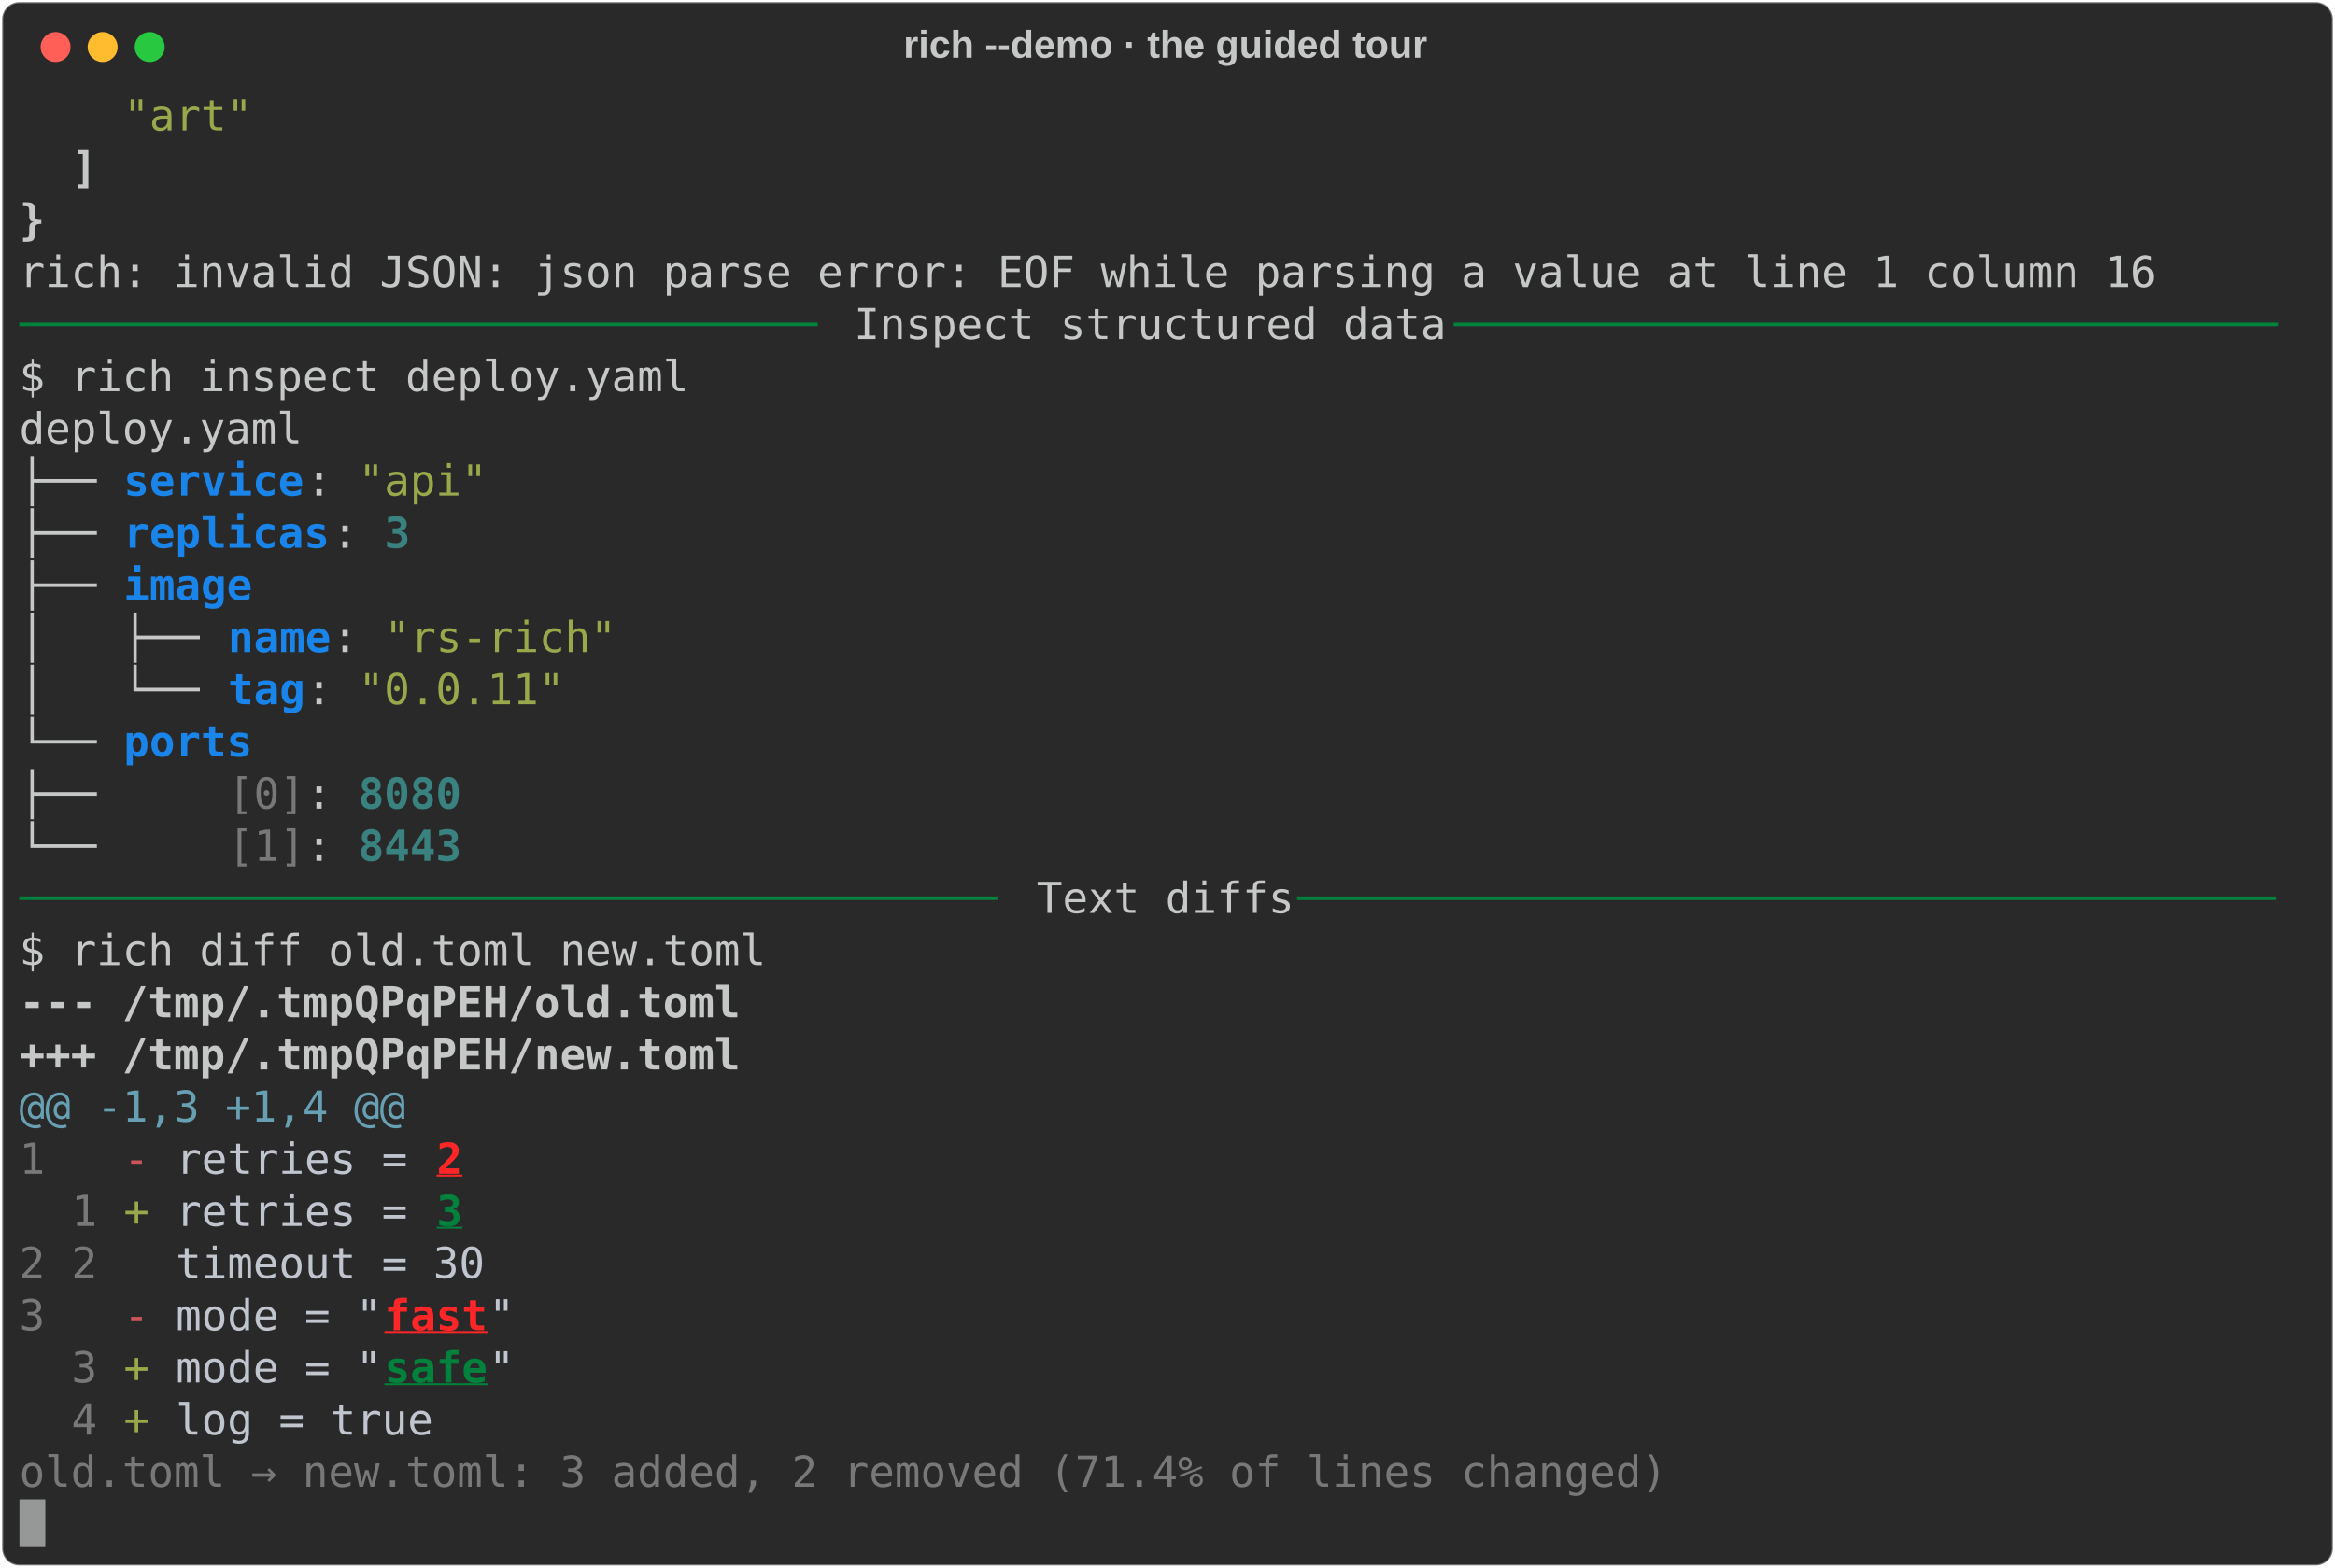
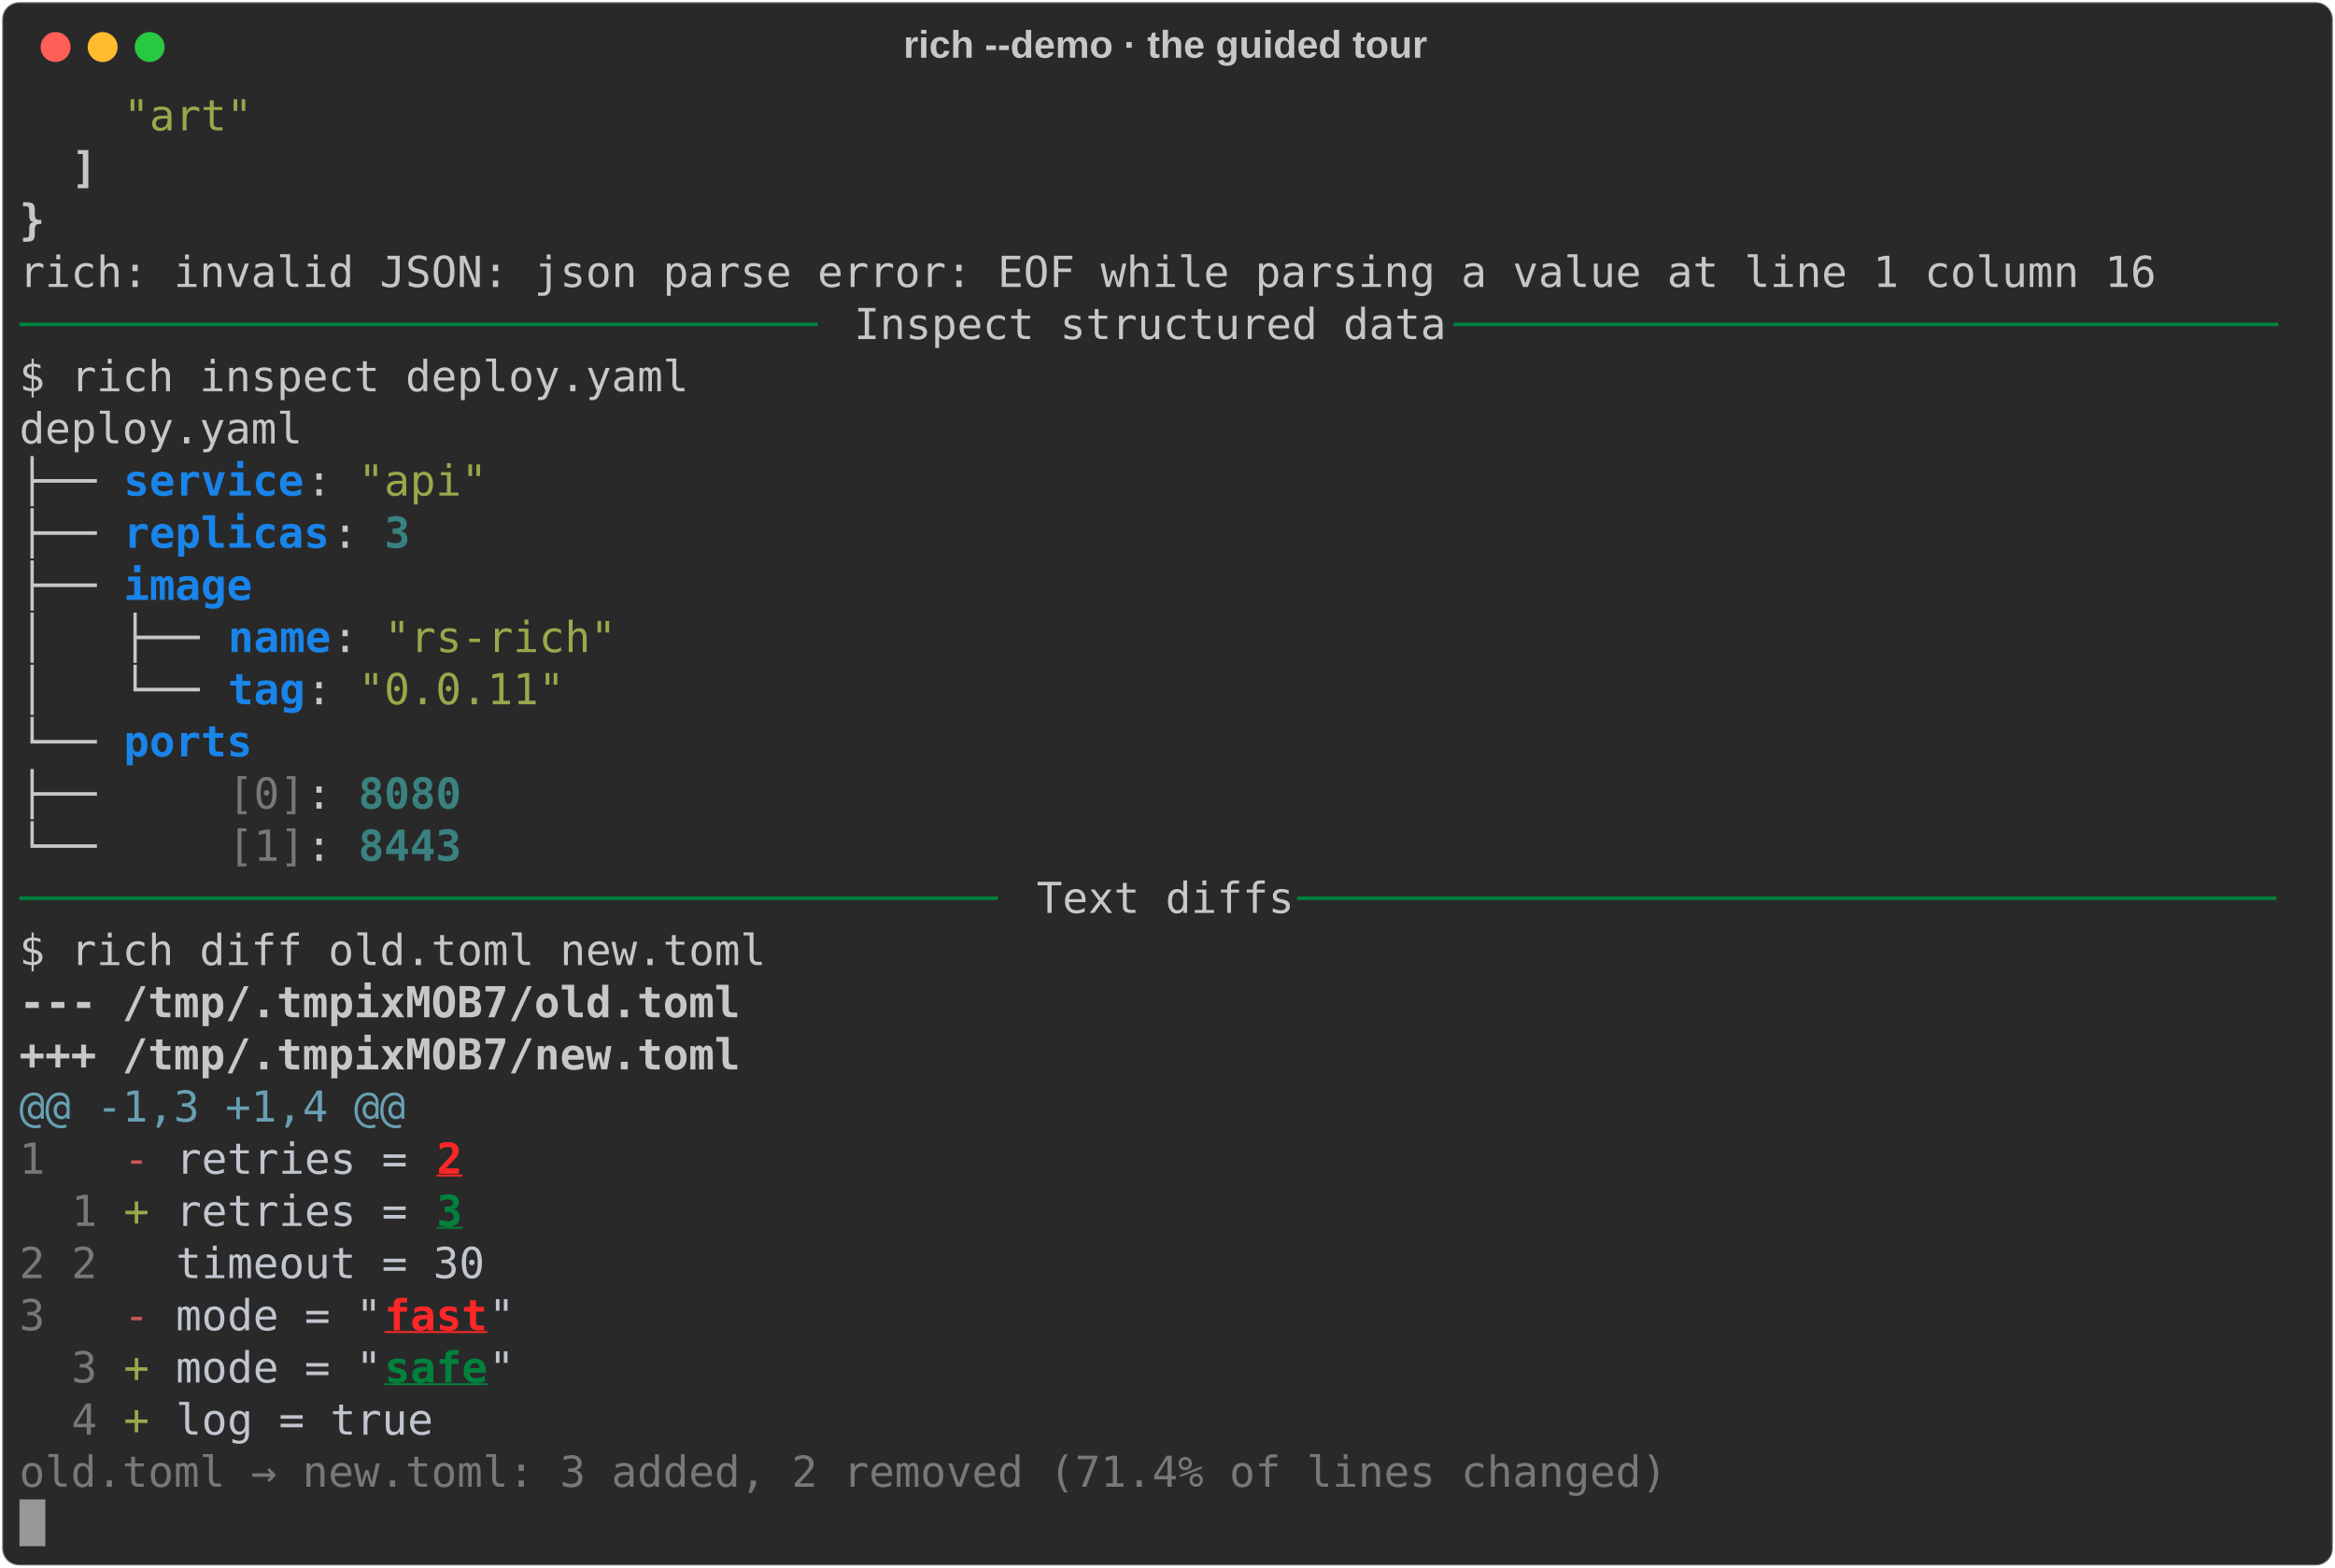
<svg xmlns="http://www.w3.org/2000/svg" class="rich-terminal" viewBox="0 0 1092 733.2">
  <style>

    @font-face {
        font-family: "Fira Code";
        src: local("FiraCode-Regular"),
                url("https://cdnjs.cloudflare.com/ajax/libs/firacode/6.2.0/woff2/FiraCode-Regular.woff2") format("woff2"),
                url("https://cdnjs.cloudflare.com/ajax/libs/firacode/6.2.0/woff/FiraCode-Regular.woff") format("woff");
        font-style: normal;
        font-weight: 400;
    }
    @font-face {
        font-family: "Fira Code";
        src: local("FiraCode-Bold"),
                url("https://cdnjs.cloudflare.com/ajax/libs/firacode/6.2.0/woff2/FiraCode-Bold.woff2") format("woff2"),
                url("https://cdnjs.cloudflare.com/ajax/libs/firacode/6.2.0/woff/FiraCode-Bold.woff") format("woff");
        font-style: bold;
        font-weight: 700;
    }

    .rich-record-matrix {
        font-family: Fira Code, monospace;
        font-size: 20px;
        line-height: 24.4px;
        font-variant-east-asian: full-width;
    }

    .rich-record-title {
        font-size: 18px;
        font-weight: bold;
        font-family: arial;
    }

    .rich-record-r1 { fill: #c5c8c6 }
.rich-record-r2 { fill: #98a84b }
.rich-record-r3 { fill: #c5c8c6;font-weight: bold }
.rich-record-r4 { fill: #00823d }
.rich-record-r5 { fill: #1984e9;font-weight: bold }
.rich-record-r6 { fill: #398280;font-weight: bold }
.rich-record-r7 { fill: #777877 }
.rich-record-r8 { fill: #68a0b3 }
.rich-record-r9 { fill: #cc555a }
.rich-record-r10 { fill: #c0c5ce }
.rich-record-r11 { fill: #ff2627;font-weight: bold;text-decoration: underline; }
.rich-record-r12 { fill: #00823d;font-weight: bold;text-decoration: underline; }
    </style>
  <defs>
    <clipPath id="rich-record-clip-terminal">
      <rect x="0" y="0" width="1072.6" height="682.2" />
    </clipPath>
    <clipPath id="rich-record-line-0">
      <rect x="0" y="1.5" width="1073.6" height="24.65" />
    </clipPath>
    <clipPath id="rich-record-line-1">
      <rect x="0" y="25.9" width="1073.6" height="24.65" />
    </clipPath>
    <clipPath id="rich-record-line-2">
      <rect x="0" y="50.3" width="1073.6" height="24.65" />
    </clipPath>
    <clipPath id="rich-record-line-3">
      <rect x="0" y="74.7" width="1073.6" height="24.65" />
    </clipPath>
    <clipPath id="rich-record-line-4">
      <rect x="0" y="99.1" width="1073.6" height="24.65" />
    </clipPath>
    <clipPath id="rich-record-line-5">
      <rect x="0" y="123.5" width="1073.6" height="24.65" />
    </clipPath>
    <clipPath id="rich-record-line-6">
      <rect x="0" y="147.9" width="1073.6" height="24.65" />
    </clipPath>
    <clipPath id="rich-record-line-7">
      <rect x="0" y="172.3" width="1073.6" height="24.65" />
    </clipPath>
    <clipPath id="rich-record-line-8">
      <rect x="0" y="196.7" width="1073.6" height="24.65" />
    </clipPath>
    <clipPath id="rich-record-line-9">
      <rect x="0" y="221.1" width="1073.6" height="24.65" />
    </clipPath>
    <clipPath id="rich-record-line-10">
      <rect x="0" y="245.5" width="1073.6" height="24.65" />
    </clipPath>
    <clipPath id="rich-record-line-11">
      <rect x="0" y="269.9" width="1073.6" height="24.65" />
    </clipPath>
    <clipPath id="rich-record-line-12">
      <rect x="0" y="294.3" width="1073.6" height="24.65" />
    </clipPath>
    <clipPath id="rich-record-line-13">
      <rect x="0" y="318.7" width="1073.6" height="24.65" />
    </clipPath>
    <clipPath id="rich-record-line-14">
      <rect x="0" y="343.1" width="1073.6" height="24.65" />
    </clipPath>
    <clipPath id="rich-record-line-15">
      <rect x="0" y="367.5" width="1073.6" height="24.65" />
    </clipPath>
    <clipPath id="rich-record-line-16">
      <rect x="0" y="391.9" width="1073.6" height="24.65" />
    </clipPath>
    <clipPath id="rich-record-line-17">
      <rect x="0" y="416.3" width="1073.6" height="24.65" />
    </clipPath>
    <clipPath id="rich-record-line-18">
      <rect x="0" y="440.7" width="1073.6" height="24.65" />
    </clipPath>
    <clipPath id="rich-record-line-19">
      <rect x="0" y="465.1" width="1073.6" height="24.65" />
    </clipPath>
    <clipPath id="rich-record-line-20">
      <rect x="0" y="489.5" width="1073.6" height="24.65" />
    </clipPath>
    <clipPath id="rich-record-line-21">
      <rect x="0" y="513.9" width="1073.6" height="24.65" />
    </clipPath>
    <clipPath id="rich-record-line-22">
      <rect x="0" y="538.3" width="1073.6" height="24.65" />
    </clipPath>
    <clipPath id="rich-record-line-23">
      <rect x="0" y="562.7" width="1073.6" height="24.65" />
    </clipPath>
    <clipPath id="rich-record-line-24">
      <rect x="0" y="587.1" width="1073.6" height="24.65" />
    </clipPath>
    <clipPath id="rich-record-line-25">
      <rect x="0" y="611.5" width="1073.6" height="24.65" />
    </clipPath>
    <clipPath id="rich-record-line-26">
      <rect x="0" y="635.9" width="1073.6" height="24.65" />
    </clipPath>
  </defs>
  <rect fill="#292929" stroke="rgba(255,255,255,0.35)" stroke-width="1" x="1" y="1" width="1090" height="731.2" rx="8" />
  <text class="rich-record-title" fill="#c5c8c6" text-anchor="middle" x="545" y="27">rich --demo · the guided tour</text>
  <g transform="translate(26,22)">
    <circle cx="0" cy="0" r="7" fill="#ff5f57" />
    <circle cx="22" cy="0" r="7" fill="#febc2e" />
    <circle cx="44" cy="0" r="7" fill="#28c840" />
  </g>
  <g transform="translate(9, 41)" clip-path="url(#rich-record-clip-terminal)">
    <g class="rich-record-matrix">
      <text class="rich-record-r2" x="48.8" y="20" textLength="61" clip-path="url(#rich-record-line-0)">"art"</text>
      <text class="rich-record-r1" x="1073.6" y="20" textLength="12.2" clip-path="url(#rich-record-line-0)">
</text>
      <text class="rich-record-r3" x="24.4" y="44.4" textLength="12.2" clip-path="url(#rich-record-line-1)">]</text>
      <text class="rich-record-r1" x="1073.6" y="44.4" textLength="12.2" clip-path="url(#rich-record-line-1)">
</text>
      <text class="rich-record-r3" x="0" y="68.8" textLength="12.2" clip-path="url(#rich-record-line-2)">}</text>
      <text class="rich-record-r1" x="1073.6" y="68.8" textLength="12.2" clip-path="url(#rich-record-line-2)">
</text>
      <text class="rich-record-r1" x="0" y="93.2" textLength="1073.6" clip-path="url(#rich-record-line-3)">rich: invalid JSON: json parse error: EOF while parsing a value at line 1 column 16     </text>
      <text class="rich-record-r1" x="1073.6" y="93.2" textLength="12.2" clip-path="url(#rich-record-line-3)">
</text>
      <text class="rich-record-r4" x="0" y="117.6" textLength="390.4" clip-path="url(#rich-record-line-4)">─────────────────────────────── </text>
      <text class="rich-record-r1" x="390.4" y="117.6" textLength="280.6" clip-path="url(#rich-record-line-4)">Inspect structured data</text>
      <text class="rich-record-r4" x="671" y="117.6" textLength="402.6" clip-path="url(#rich-record-line-4)"> ────────────────────────────────</text>
      <text class="rich-record-r1" x="1073.6" y="117.6" textLength="12.2" clip-path="url(#rich-record-line-4)">
</text>
      <text class="rich-record-r1" x="0" y="142" textLength="1073.6" clip-path="url(#rich-record-line-5)">$ rich inspect deploy.yaml                                                              </text>
      <text class="rich-record-r1" x="1073.6" y="142" textLength="12.2" clip-path="url(#rich-record-line-5)">
</text>
      <text class="rich-record-r1" x="0" y="166.4" textLength="1073.6" clip-path="url(#rich-record-line-6)">deploy.yaml                                                                             </text>
      <text class="rich-record-r1" x="1073.6" y="166.4" textLength="12.2" clip-path="url(#rich-record-line-6)">
</text>
      <text class="rich-record-r1" x="0" y="190.8" textLength="48.8" clip-path="url(#rich-record-line-7)">├── </text>
      <text class="rich-record-r5" x="48.8" y="190.8" textLength="85.4" clip-path="url(#rich-record-line-7)">service</text>
      <text class="rich-record-r1" x="134.2" y="190.8" textLength="24.4" clip-path="url(#rich-record-line-7)">: </text>
      <text class="rich-record-r2" x="158.6" y="190.8" textLength="61" clip-path="url(#rich-record-line-7)">"api"</text>
      <text class="rich-record-r1" x="1073.6" y="190.8" textLength="12.2" clip-path="url(#rich-record-line-7)">
</text>
      <text class="rich-record-r1" x="0" y="215.2" textLength="48.8" clip-path="url(#rich-record-line-8)">├── </text>
      <text class="rich-record-r5" x="48.8" y="215.2" textLength="97.6" clip-path="url(#rich-record-line-8)">replicas</text>
      <text class="rich-record-r1" x="146.4" y="215.2" textLength="24.4" clip-path="url(#rich-record-line-8)">: </text>
      <text class="rich-record-r6" x="170.8" y="215.2" textLength="12.2" clip-path="url(#rich-record-line-8)">3</text>
      <text class="rich-record-r1" x="1073.6" y="215.2" textLength="12.2" clip-path="url(#rich-record-line-8)">
</text>
      <text class="rich-record-r1" x="0" y="239.6" textLength="48.8" clip-path="url(#rich-record-line-9)">├── </text>
      <text class="rich-record-r5" x="48.8" y="239.6" textLength="61" clip-path="url(#rich-record-line-9)">image</text>
      <text class="rich-record-r1" x="1073.6" y="239.6" textLength="12.2" clip-path="url(#rich-record-line-9)">
</text>
      <text class="rich-record-r1" x="0" y="264" textLength="97.6" clip-path="url(#rich-record-line-10)">│   ├── </text>
      <text class="rich-record-r5" x="97.6" y="264" textLength="48.8" clip-path="url(#rich-record-line-10)">name</text>
      <text class="rich-record-r1" x="146.4" y="264" textLength="24.4" clip-path="url(#rich-record-line-10)">: </text>
      <text class="rich-record-r2" x="170.8" y="264" textLength="109.8" clip-path="url(#rich-record-line-10)">"rs-rich"</text>
      <text class="rich-record-r1" x="1073.6" y="264" textLength="12.2" clip-path="url(#rich-record-line-10)">
</text>
      <text class="rich-record-r1" x="0" y="288.4" textLength="97.6" clip-path="url(#rich-record-line-11)">│   └── </text>
      <text class="rich-record-r5" x="97.6" y="288.4" textLength="36.6" clip-path="url(#rich-record-line-11)">tag</text>
      <text class="rich-record-r1" x="134.2" y="288.4" textLength="24.4" clip-path="url(#rich-record-line-11)">: </text>
      <text class="rich-record-r2" x="158.6" y="288.4" textLength="97.6" clip-path="url(#rich-record-line-11)">"0.0.11"</text>
      <text class="rich-record-r1" x="1073.6" y="288.4" textLength="12.2" clip-path="url(#rich-record-line-11)">
</text>
      <text class="rich-record-r1" x="0" y="312.8" textLength="48.8" clip-path="url(#rich-record-line-12)">└── </text>
      <text class="rich-record-r5" x="48.8" y="312.8" textLength="61" clip-path="url(#rich-record-line-12)">ports</text>
      <text class="rich-record-r1" x="1073.6" y="312.8" textLength="12.2" clip-path="url(#rich-record-line-12)">
</text>
      <text class="rich-record-r1" x="0" y="337.2" textLength="97.6" clip-path="url(#rich-record-line-13)">    ├── </text>
      <text class="rich-record-r7" x="97.6" y="337.2" textLength="36.6" clip-path="url(#rich-record-line-13)">[0]</text>
      <text class="rich-record-r1" x="134.2" y="337.2" textLength="24.4" clip-path="url(#rich-record-line-13)">: </text>
      <text class="rich-record-r6" x="158.6" y="337.2" textLength="48.8" clip-path="url(#rich-record-line-13)">8080</text>
      <text class="rich-record-r1" x="1073.6" y="337.2" textLength="12.2" clip-path="url(#rich-record-line-13)">
</text>
      <text class="rich-record-r1" x="0" y="361.6" textLength="97.6" clip-path="url(#rich-record-line-14)">    └── </text>
      <text class="rich-record-r7" x="97.6" y="361.6" textLength="36.6" clip-path="url(#rich-record-line-14)">[1]</text>
      <text class="rich-record-r1" x="134.2" y="361.6" textLength="24.4" clip-path="url(#rich-record-line-14)">: </text>
      <text class="rich-record-r6" x="158.6" y="361.6" textLength="48.8" clip-path="url(#rich-record-line-14)">8443</text>
      <text class="rich-record-r1" x="1073.6" y="361.6" textLength="12.2" clip-path="url(#rich-record-line-14)">
</text>
      <text class="rich-record-r4" x="0" y="386" textLength="475.8" clip-path="url(#rich-record-line-15)">────────────────────────────────────── </text>
      <text class="rich-record-r1" x="475.8" y="386" textLength="122" clip-path="url(#rich-record-line-15)">Text diffs</text>
      <text class="rich-record-r4" x="597.8" y="386" textLength="475.8" clip-path="url(#rich-record-line-15)"> ──────────────────────────────────────</text>
      <text class="rich-record-r1" x="1073.6" y="386" textLength="12.2" clip-path="url(#rich-record-line-15)">
</text>
      <text class="rich-record-r1" x="0" y="410.4" textLength="1073.6" clip-path="url(#rich-record-line-16)">$ rich diff old.toml new.toml                                                           </text>
      <text class="rich-record-r1" x="1073.6" y="410.4" textLength="12.2" clip-path="url(#rich-record-line-16)">
</text>
-       <text class="rich-record-r3" x="0" y="434.8" textLength="341.6" clip-path="url(#rich-record-line-17)">--- /tmp/.tmpQPqPEH/old.toml</text>
+       <text class="rich-record-r3" x="0" y="434.8" textLength="341.6" clip-path="url(#rich-record-line-17)">--- /tmp/.tmpixMOB7/old.toml</text>
      <text class="rich-record-r1" x="1073.6" y="434.8" textLength="12.2" clip-path="url(#rich-record-line-17)">
</text>
-       <text class="rich-record-r3" x="0" y="459.2" textLength="341.6" clip-path="url(#rich-record-line-18)">+++ /tmp/.tmpQPqPEH/new.toml</text>
+       <text class="rich-record-r3" x="0" y="459.2" textLength="341.6" clip-path="url(#rich-record-line-18)">+++ /tmp/.tmpixMOB7/new.toml</text>
      <text class="rich-record-r1" x="1073.6" y="459.2" textLength="12.2" clip-path="url(#rich-record-line-18)">
</text>
      <text class="rich-record-r8" x="0" y="483.6" textLength="183" clip-path="url(#rich-record-line-19)">@@ -1,3 +1,4 @@</text>
      <text class="rich-record-r1" x="1073.6" y="483.6" textLength="12.2" clip-path="url(#rich-record-line-19)">
</text>
      <text class="rich-record-r7" x="0" y="508" textLength="12.2" clip-path="url(#rich-record-line-20)">1</text>
      <text class="rich-record-r9" x="48.8" y="508" textLength="12.2" clip-path="url(#rich-record-line-20)">-</text>
      <text class="rich-record-r10" x="73.2" y="508" textLength="122" clip-path="url(#rich-record-line-20)">retries = </text>
      <text class="rich-record-r11" x="195.2" y="508" textLength="12.2" clip-path="url(#rich-record-line-20)">2</text>
      <text class="rich-record-r1" x="1073.6" y="508" textLength="12.2" clip-path="url(#rich-record-line-20)">
</text>
      <text class="rich-record-r7" x="24.4" y="532.4" textLength="12.2" clip-path="url(#rich-record-line-21)">1</text>
      <text class="rich-record-r2" x="48.8" y="532.4" textLength="12.2" clip-path="url(#rich-record-line-21)">+</text>
      <text class="rich-record-r10" x="73.2" y="532.4" textLength="122" clip-path="url(#rich-record-line-21)">retries = </text>
      <text class="rich-record-r12" x="195.2" y="532.4" textLength="12.2" clip-path="url(#rich-record-line-21)">3</text>
      <text class="rich-record-r1" x="1073.6" y="532.4" textLength="12.2" clip-path="url(#rich-record-line-21)">
</text>
      <text class="rich-record-r7" x="0" y="556.8" textLength="12.2" clip-path="url(#rich-record-line-22)">2</text>
      <text class="rich-record-r7" x="24.4" y="556.8" textLength="12.2" clip-path="url(#rich-record-line-22)">2</text>
      <text class="rich-record-r10" x="73.2" y="556.8" textLength="146.4" clip-path="url(#rich-record-line-22)">timeout = 30</text>
      <text class="rich-record-r1" x="1073.6" y="556.8" textLength="12.2" clip-path="url(#rich-record-line-22)">
</text>
      <text class="rich-record-r7" x="0" y="581.2" textLength="12.2" clip-path="url(#rich-record-line-23)">3</text>
      <text class="rich-record-r9" x="48.8" y="581.2" textLength="12.2" clip-path="url(#rich-record-line-23)">-</text>
      <text class="rich-record-r10" x="73.2" y="581.2" textLength="97.6" clip-path="url(#rich-record-line-23)">mode = "</text>
      <text class="rich-record-r11" x="170.8" y="581.2" textLength="48.8" clip-path="url(#rich-record-line-23)">fast</text>
      <text class="rich-record-r10" x="219.6" y="581.2" textLength="12.2" clip-path="url(#rich-record-line-23)">"</text>
      <text class="rich-record-r1" x="1073.6" y="581.2" textLength="12.2" clip-path="url(#rich-record-line-23)">
</text>
      <text class="rich-record-r7" x="24.4" y="605.6" textLength="12.2" clip-path="url(#rich-record-line-24)">3</text>
      <text class="rich-record-r2" x="48.8" y="605.6" textLength="12.2" clip-path="url(#rich-record-line-24)">+</text>
      <text class="rich-record-r10" x="73.2" y="605.6" textLength="97.6" clip-path="url(#rich-record-line-24)">mode = "</text>
      <text class="rich-record-r12" x="170.8" y="605.6" textLength="48.8" clip-path="url(#rich-record-line-24)">safe</text>
      <text class="rich-record-r10" x="219.6" y="605.6" textLength="12.2" clip-path="url(#rich-record-line-24)">"</text>
      <text class="rich-record-r1" x="1073.6" y="605.6" textLength="12.2" clip-path="url(#rich-record-line-24)">
</text>
      <text class="rich-record-r7" x="24.4" y="630" textLength="12.2" clip-path="url(#rich-record-line-25)">4</text>
      <text class="rich-record-r2" x="48.8" y="630" textLength="12.2" clip-path="url(#rich-record-line-25)">+</text>
      <text class="rich-record-r10" x="73.2" y="630" textLength="122" clip-path="url(#rich-record-line-25)">log = true</text>
      <text class="rich-record-r1" x="1073.6" y="630" textLength="12.2" clip-path="url(#rich-record-line-25)">
</text>
      <text class="rich-record-r7" x="0" y="654.4" textLength="780.8" clip-path="url(#rich-record-line-26)">old.toml → new.toml: 3 added, 2 removed (71.4% of lines changed)</text>
      <text class="rich-record-r1" x="1073.6" y="654.4" textLength="12.2" clip-path="url(#rich-record-line-26)">
</text>
      <rect x="0" y="660.3" width="12.2" height="24.65" fill="#c5c8c6" opacity="0.7" />
    </g>
  </g>
</svg>
